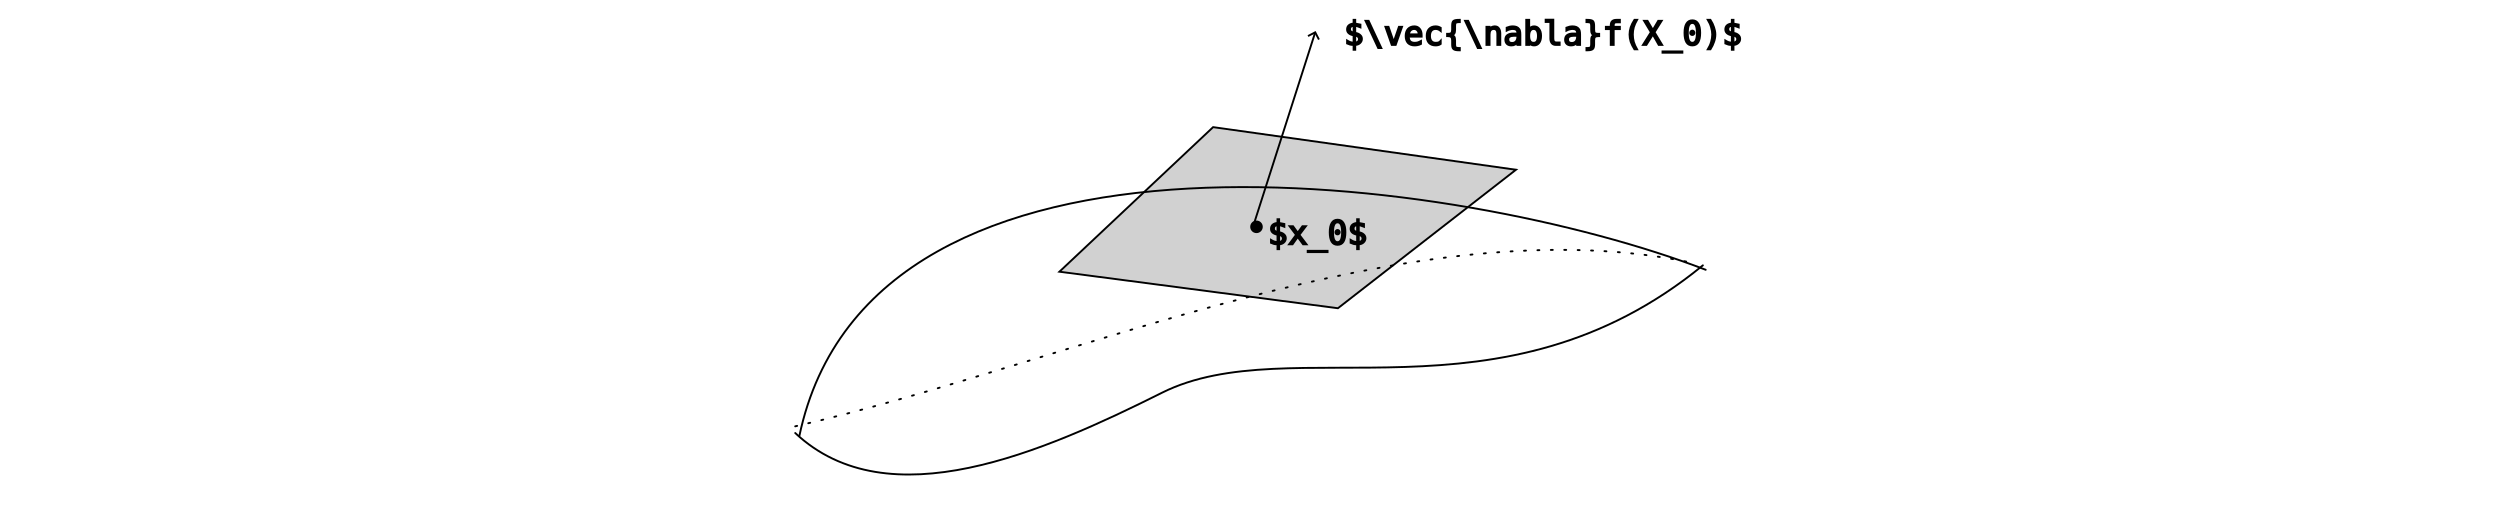
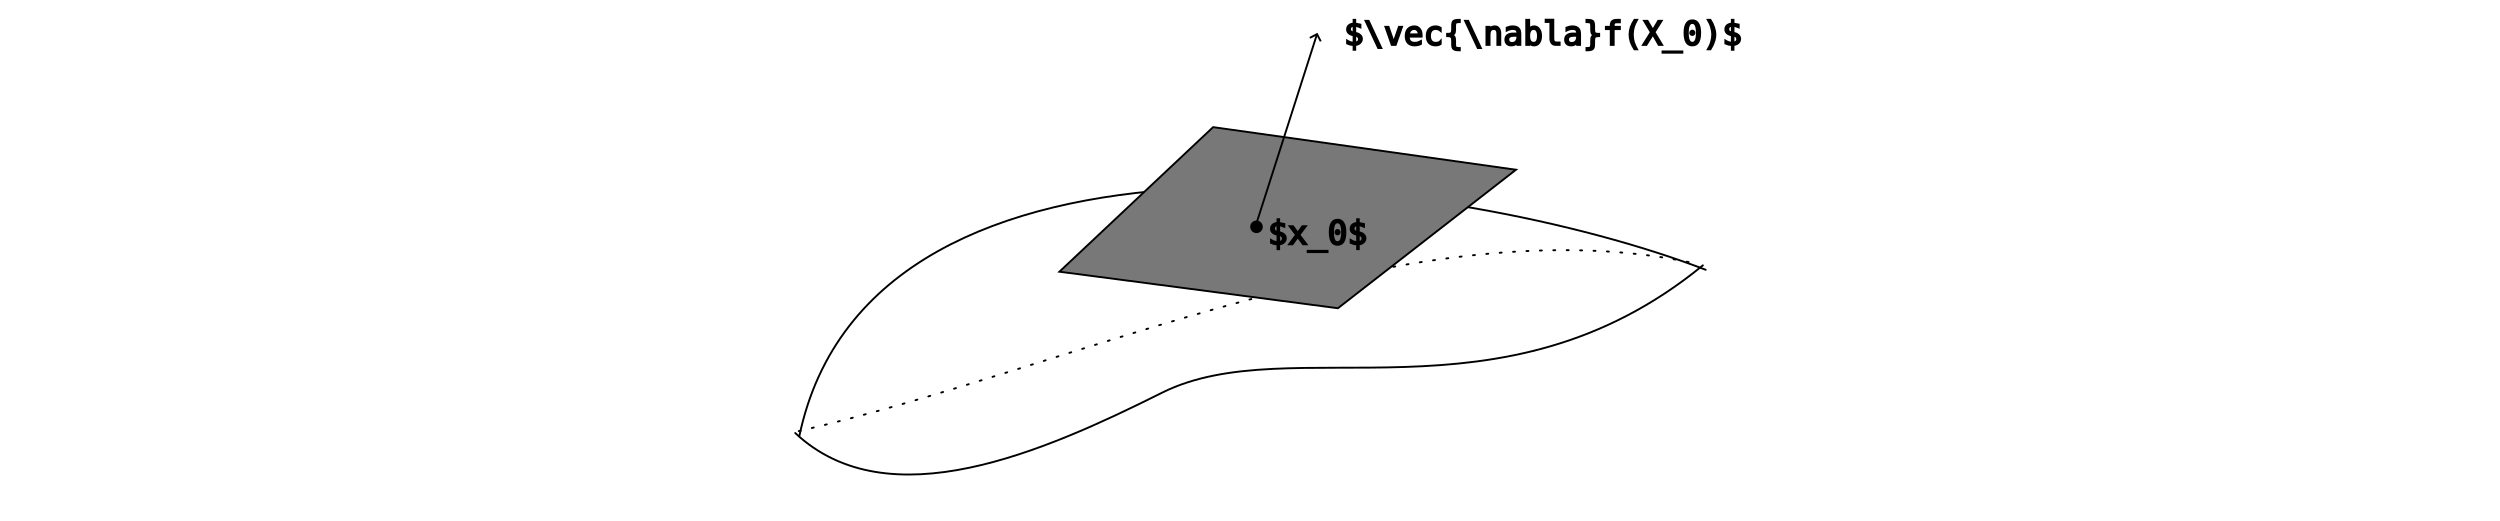
<svg xmlns="http://www.w3.org/2000/svg" width="240mm" height="50mm" viewBox="0 0 240 50" version="1.1" id="svg8">
  <defs id="defs2">
    <marker style="overflow:visible" id="ArrowWide" refX="0" refY="0" orient="auto-start-reverse" markerWidth="1" markerHeight="1" viewBox="0 0 1 1" preserveAspectRatio="xMidYMid">
      <path style="fill:none;stroke:context-stroke;stroke-width:1;stroke-linecap:butt" d="M 3,-3 0,0 3,3" transform="rotate(180,0.125,0)" id="path7" />
    </marker>
  </defs>
  <g id="layer1" transform="translate(0,-177)">
    <path style="fill:none;stroke:#000000;stroke-width:0.184;stroke-linecap:round;stroke-opacity:1" d="M 76.737,218.863 C 83.693,185.777 140.373,193.908 163.745,202.898" id="path1" />
    <path style="fill:none;stroke:#000000;stroke-width:0.184;stroke-linecap:round;stroke-opacity:1" d="m 76.342,218.571 c 8.916,8.367 23.812,1.829 35.197,-3.863 12.419,-6.209 32.495,3.674 51.936,-12.233" id="path2" />
-     <path style="fill:none;stroke:#000000;stroke-width:0.184;stroke-linecap:round;stroke-dasharray:0.184, 1.104;stroke-dashoffset:0;stroke-opacity:1" d="m 76.342,217.928 c 26.419,-6.04 59.288,-21.45 86.274,-15.667" id="path3" />
+     <path style="fill:none;stroke:#000000;stroke-width:0.184;stroke-linecap:round;stroke-dasharray:0.184, 1.104;stroke-dashoffset:0;stroke-opacity:1" d="M 76.685,218.385 C 103.104,212.346 135.629,196.478 162.616,202.261" id="path3" />
+     <path style="fill:#787878;fill-opacity:1;stroke:#000000;stroke-width:0.184;stroke-linecap:round;stroke-dasharray:none;stroke-dashoffset:0;stroke-opacity:1" d="m 101.703,203.084 14.756,-13.879 29.073,4.091 -17.093,13.295 z" id="path5" />
+     <path style="fill:#000000;fill-opacity:0.183;stroke:#000000;stroke-width:0.184;stroke-linecap:round;stroke-dasharray:none;stroke-dashoffset:0;stroke-opacity:1;marker-end:url(#ArrowWide)" d="m 120.576,198.582 5.844,-18.262" id="path6" />
    <circle style="fill:#000000;fill-opacity:1;stroke:#000000;stroke-width:0.184;stroke-linecap:round;stroke-dasharray:none;stroke-dashoffset:0;stroke-opacity:1" id="path4" cx="120.623" cy="198.775" r="0.511" />
+     <text xml:space="preserve" style="font-size:3.175px;font-family:Monospace;-inkscape-font-specification:Monospace;text-align:start;writing-mode:lr-tb;direction:ltr;text-anchor:start;fill:#000000;fill-opacity:1;stroke:#000000;stroke-width:0.184;stroke-linecap:round;stroke-dasharray:none;stroke-dashoffset:0;stroke-opacity:1" x="129.023" y="181.316" id="text7">
+       <tspan id="tspan7" style="fill:#000000;fill-opacity:1;stroke:#000000;stroke-width:0.184;stroke-opacity:1" x="129.023" y="181.316">$\vec{\nabla}f(X_0)$</tspan>
+     </text>
    <text xml:space="preserve" style="font-size:3.175px;font-family:Monospace;-inkscape-font-specification:Monospace;text-align:start;writing-mode:lr-tb;direction:ltr;text-anchor:start;fill:#000000;fill-opacity:1;stroke:#000000;stroke-width:0.184;stroke-linecap:round;stroke-dasharray:none;stroke-dashoffset:0;stroke-opacity:1" x="121.718" y="200.455" id="text4">
      <tspan id="tspan4" style="stroke-width:0.184" x="121.718" y="200.455">$x_0$</tspan>
    </text>
-     <path style="fill:#000000;fill-opacity:0.183;stroke:#000000;stroke-width:0.184;stroke-linecap:round;stroke-dasharray:none;stroke-dashoffset:0;stroke-opacity:1" d="m 101.703,203.084 14.756,-13.879 29.073,4.091 -17.093,13.295 z" id="path5" />
-     <path style="fill:#000000;fill-opacity:0.183;stroke:#000000;stroke-width:0.184;stroke-linecap:round;stroke-dasharray:none;stroke-dashoffset:0;stroke-opacity:1;marker-end:url(#ArrowWide)" d="m 120.403,198.409 5.844,-18.262" id="path6" />
-     <text xml:space="preserve" style="font-size:3.175px;font-family:Monospace;-inkscape-font-specification:Monospace;text-align:start;writing-mode:lr-tb;direction:ltr;text-anchor:start;fill:#000000;fill-opacity:1;stroke:#000000;stroke-width:0.184;stroke-linecap:round;stroke-dasharray:none;stroke-dashoffset:0;stroke-opacity:1" x="129.023" y="181.316" id="text7">
-       <tspan id="tspan7" style="fill:#000000;fill-opacity:1;stroke:#000000;stroke-width:0.184;stroke-opacity:1" x="129.023" y="181.316">$\vec{\nabla}f(X_0)$</tspan>
-     </text>
  </g>
</svg>
